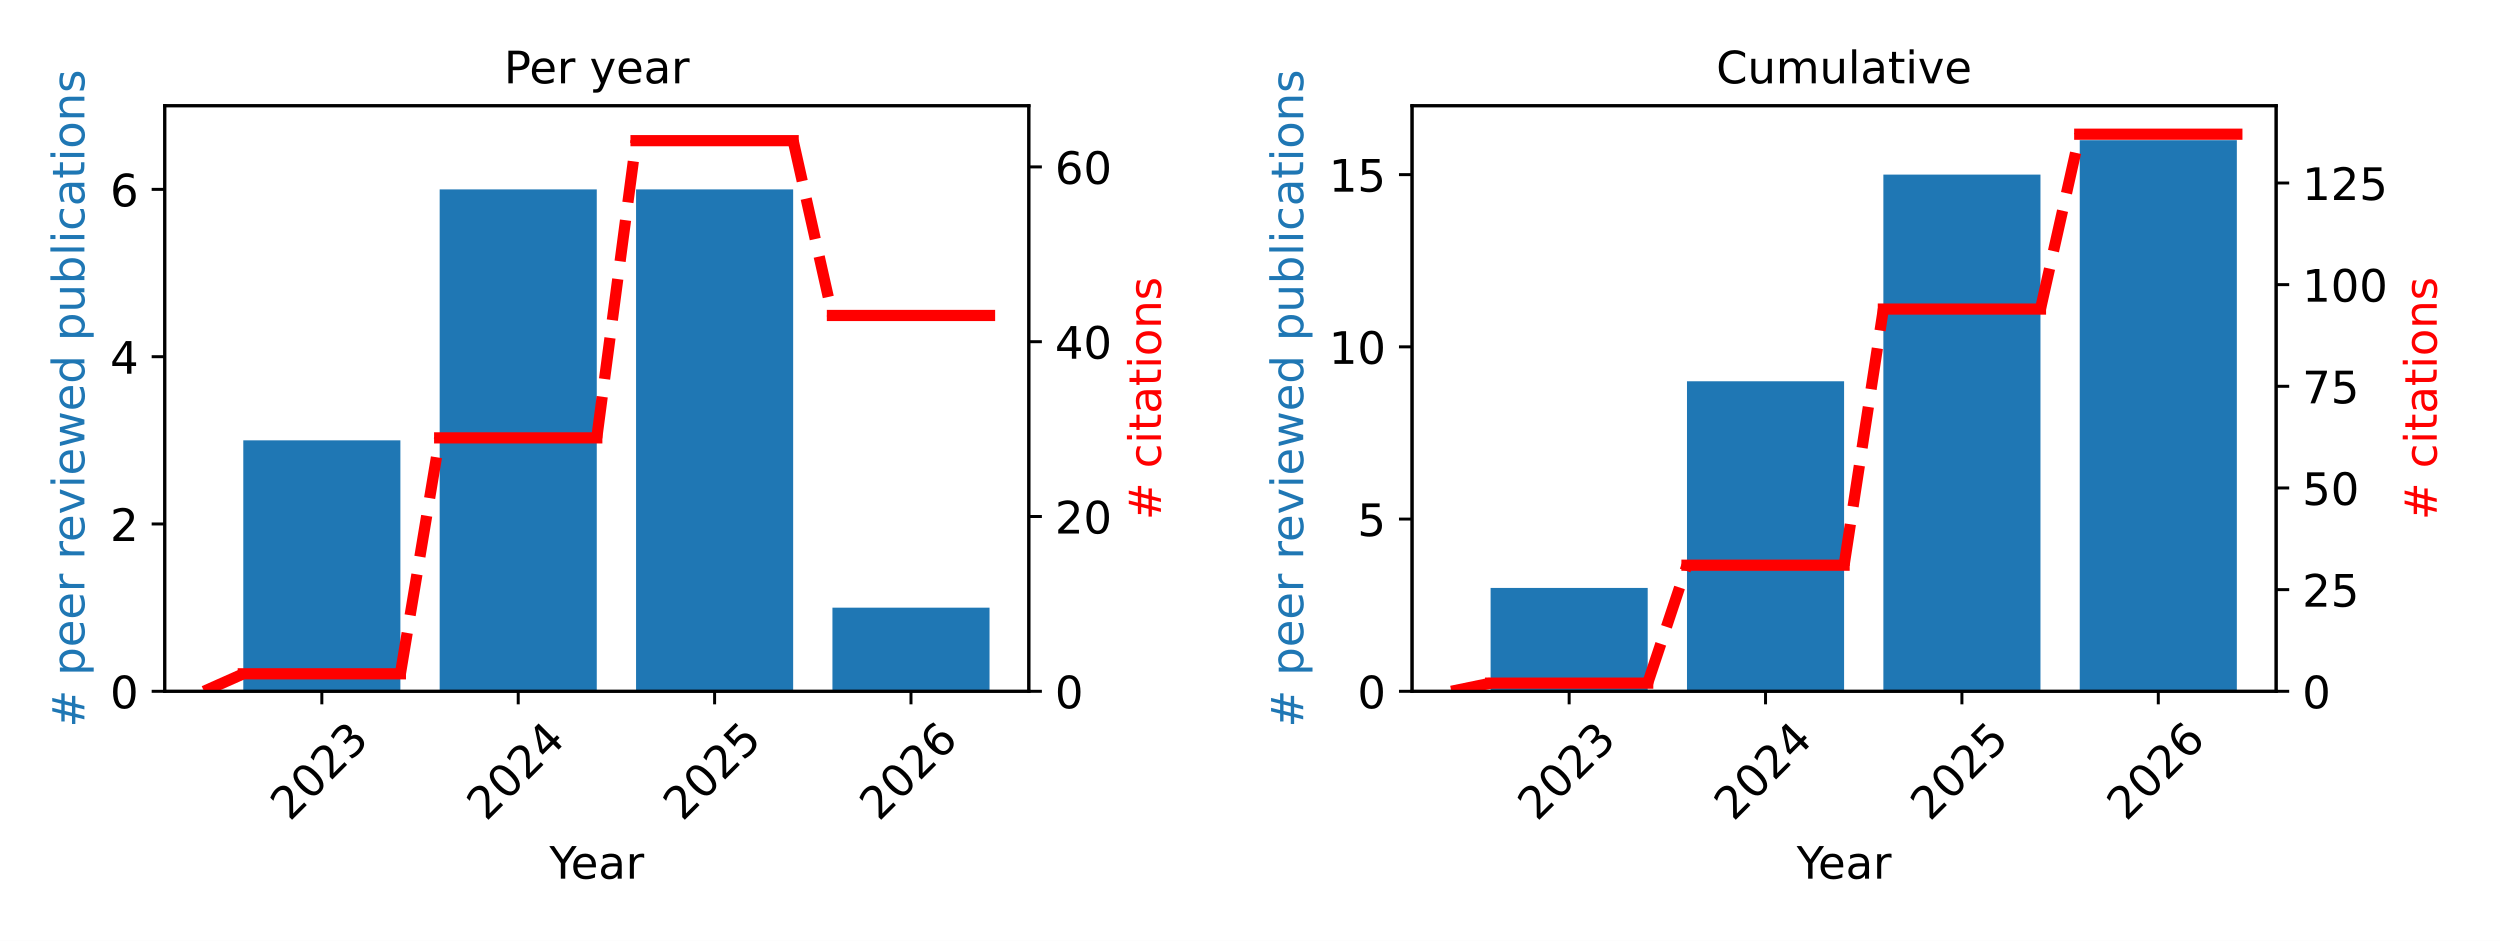
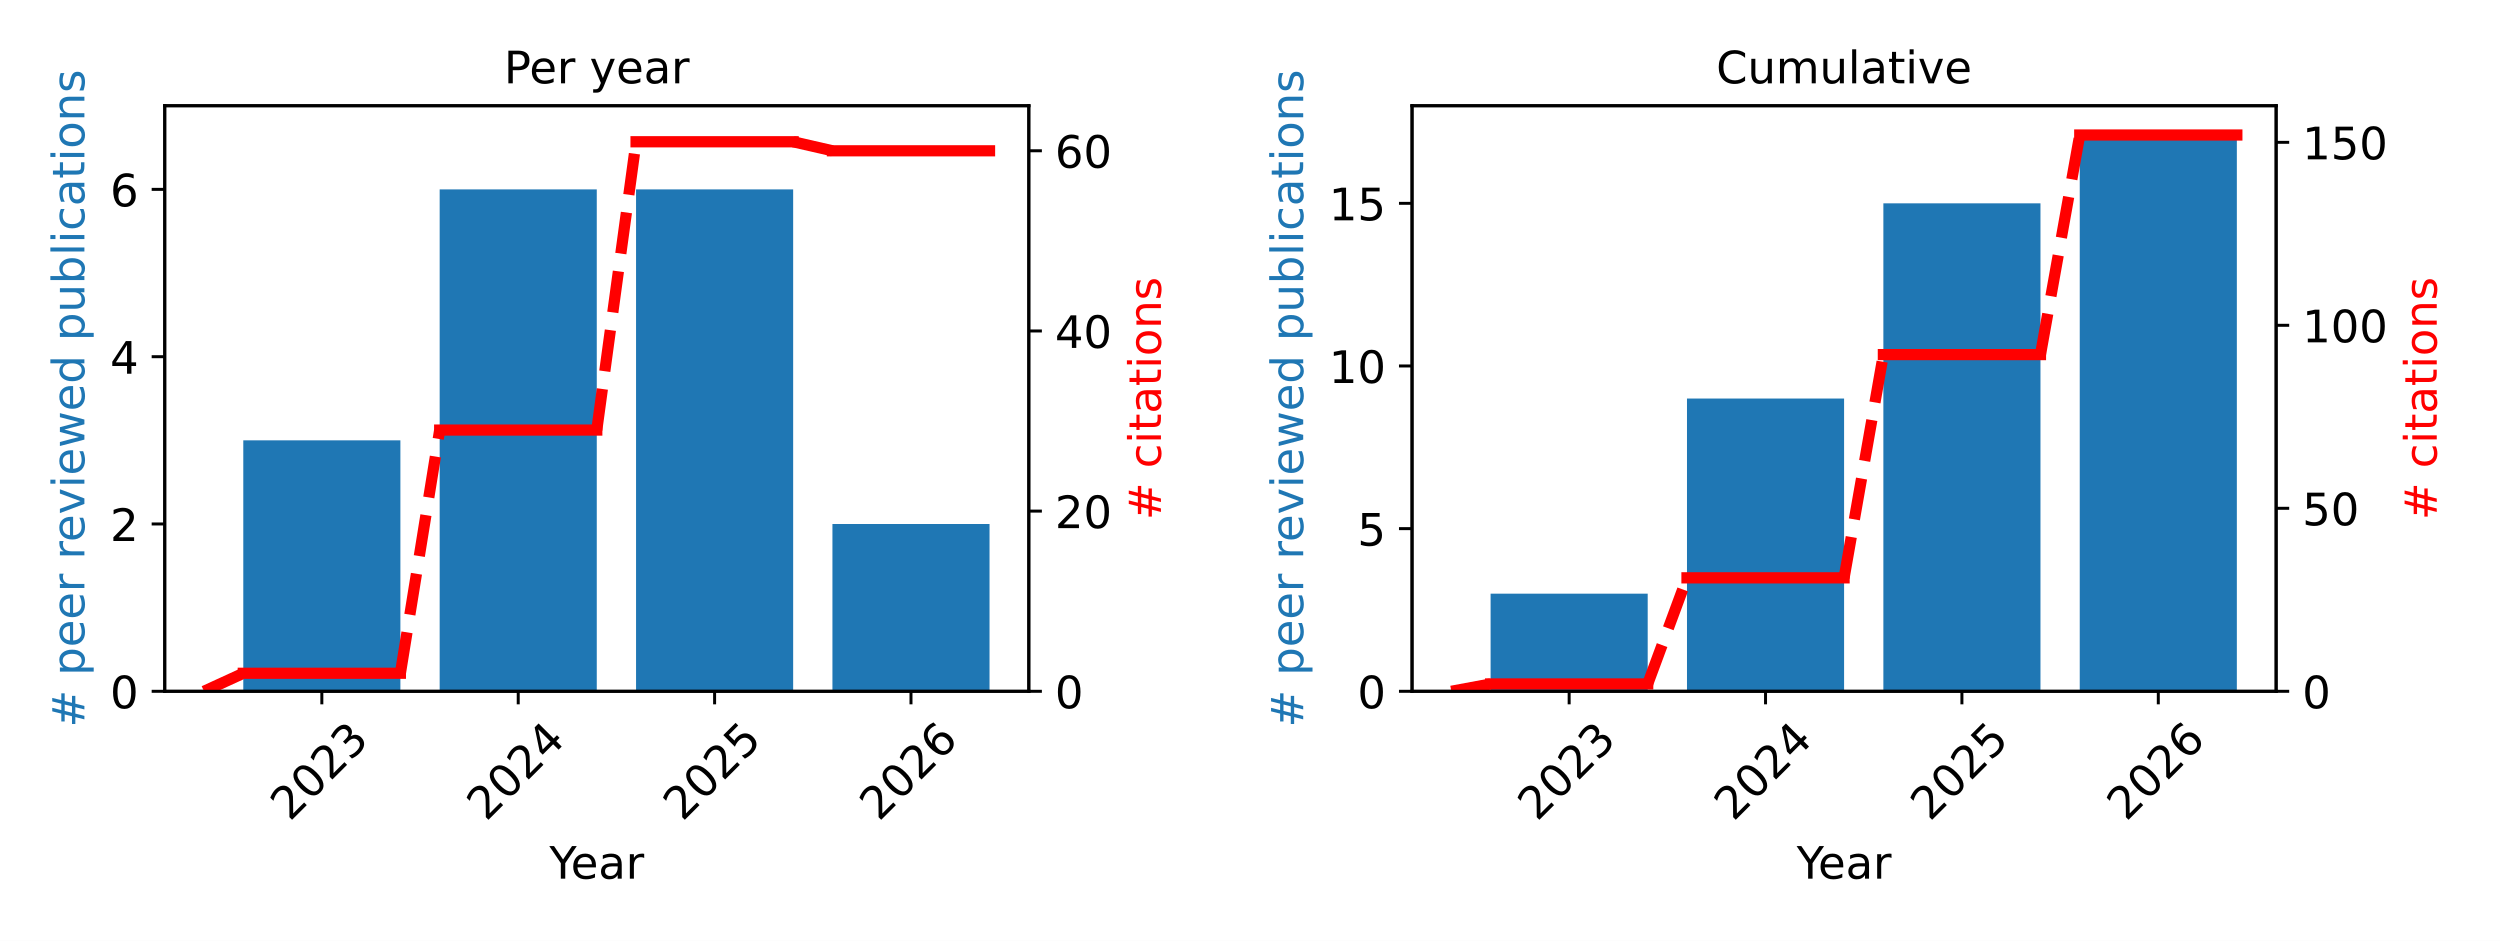
<svg xmlns="http://www.w3.org/2000/svg" xmlns:xlink="http://www.w3.org/1999/xlink" width="669.6pt" height="252pt" viewBox="0 0 669.6 252" version="1.1">
  <defs>
    <style type="text/css">*{stroke-linejoin: round; stroke-linecap: butt}</style>
  </defs>
  <g id="figure_1">
    <g id="patch_1">
      <path d="M 0 252 L 669.6 252 L 669.6 0 L 0 0 z " style="fill: #ffffff" />
    </g>
    <g id="axes_1">
      <g id="patch_2">
        <path d="M 44.123 185.154 L 275.557 185.154 L 275.557 28.32 L 44.123 28.32 z " style="fill: #ffffff" />
      </g>
      <g id="patch_3">
-         <path d="M 65.162 185.154 L 107.241 185.154 L 107.241 117.939 L 65.162 117.939 z " clip-path="url(#pf97544511c)" style="fill: #1f77b4" />
+         <path d="M 65.162 185.154 L 107.241 185.154 L 107.241 117.939 L 65.162 117.939 z " clip-path="url(#pe9c14b14d7)" style="fill: #1f77b4" />
      </g>
      <g id="patch_4">
-         <path d="M 117.761 185.154 L 159.84 185.154 L 159.84 50.725 L 117.761 50.725 z " clip-path="url(#pf97544511c)" style="fill: #1f77b4" />
+         <path d="M 117.761 185.154 L 159.84 185.154 L 159.84 50.725 L 117.761 50.725 z " clip-path="url(#pe9c14b14d7)" style="fill: #1f77b4" />
      </g>
      <g id="patch_5">
-         <path d="M 170.36 185.154 L 212.439 185.154 L 212.439 50.725 L 170.36 50.725 z " clip-path="url(#pf97544511c)" style="fill: #1f77b4" />
+         <path d="M 170.36 185.154 L 212.439 185.154 L 212.439 50.725 L 170.36 50.725 z " clip-path="url(#pe9c14b14d7)" style="fill: #1f77b4" />
      </g>
      <g id="patch_6">
-         <path d="M 222.958 185.154 L 265.037 185.154 L 265.037 162.749 L 222.958 162.749 z " clip-path="url(#pf97544511c)" style="fill: #1f77b4" />
+         <path d="M 222.958 185.154 L 265.037 185.154 L 265.037 140.344 L 222.958 140.344 z " clip-path="url(#pe9c14b14d7)" style="fill: #1f77b4" />
      </g>
      <g id="matplotlib.axis_1">
        <g id="xtick_1">
          <g id="line2d_1">
            <defs>
-               <path id="mdc83f19330" d="M 0 0 L 0 3.5 " style="stroke: #000000; stroke-width: 0.8" />
+               <path id="m35e06b5815" d="M 0 0 L 0 3.5 " style="stroke: #000000; stroke-width: 0.8" />
            </defs>
            <g>
-               <use xlink:href="#mdc83f19330" x="86.202" y="185.154" style="stroke: #000000; stroke-width: 0.8" />
+               <use xlink:href="#m35e06b5815" x="86.202" y="185.154" style="stroke: #000000; stroke-width: 0.8" />
            </g>
          </g>
          <g id="text_1">
            <g transform="translate(77.60845 220.1954) rotate(-45) scale(0.12 -0.12)">
              <defs>
                <path id="DejaVuSans-15" d="M 1228 531 L 3431 531 L 3431 0 L 469 0 L 469 531 Q 828 903 1448 1529 Q 2069 2156 2228 2338 Q 2531 2678 2651 2914 Q 2772 3150 2772 3378 Q 2772 3750 2511 3984 Q 2250 4219 1831 4219 Q 1534 4219 1204 4116 Q 875 4013 500 3803 L 500 4441 Q 881 4594 1212 4672 Q 1544 4750 1819 4750 Q 2544 4750 2975 4387 Q 3406 4025 3406 3419 Q 3406 3131 3298 2873 Q 3191 2616 2906 2266 Q 2828 2175 2409 1742 Q 1991 1309 1228 531 z " transform="scale(0.015625)" />
                <path id="DejaVuSans-13" d="M 2034 4250 Q 1547 4250 1301 3770 Q 1056 3291 1056 2328 Q 1056 1369 1301 889 Q 1547 409 2034 409 Q 2525 409 2770 889 Q 3016 1369 3016 2328 Q 3016 3291 2770 3770 Q 2525 4250 2034 4250 z M 2034 4750 Q 2819 4750 3233 4129 Q 3647 3509 3647 2328 Q 3647 1150 3233 529 Q 2819 -91 2034 -91 Q 1250 -91 836 529 Q 422 1150 422 2328 Q 422 3509 836 4129 Q 1250 4750 2034 4750 z " transform="scale(0.015625)" />
                <path id="DejaVuSans-16" d="M 2597 2516 Q 3050 2419 3304 2112 Q 3559 1806 3559 1356 Q 3559 666 3084 287 Q 2609 -91 1734 -91 Q 1441 -91 1130 -33 Q 819 25 488 141 L 488 750 Q 750 597 1062 519 Q 1375 441 1716 441 Q 2309 441 2620 675 Q 2931 909 2931 1356 Q 2931 1769 2642 2001 Q 2353 2234 1838 2234 L 1294 2234 L 1294 2753 L 1863 2753 Q 2328 2753 2575 2939 Q 2822 3125 2822 3475 Q 2822 3834 2567 4026 Q 2313 4219 1838 4219 Q 1578 4219 1281 4162 Q 984 4106 628 3988 L 628 4550 Q 988 4650 1302 4700 Q 1616 4750 1894 4750 Q 2613 4750 3031 4423 Q 3450 4097 3450 3541 Q 3450 3153 3228 2886 Q 3006 2619 2597 2516 z " transform="scale(0.015625)" />
              </defs>
              <use xlink:href="#DejaVuSans-15" />
              <use xlink:href="#DejaVuSans-13" transform="translate(63.625 0)" />
              <use xlink:href="#DejaVuSans-15" transform="translate(127.25 0)" />
              <use xlink:href="#DejaVuSans-16" transform="translate(190.875 0)" />
            </g>
          </g>
        </g>
        <g id="xtick_2">
          <g id="line2d_2">
            <g>
-               <use xlink:href="#mdc83f19330" x="138.801" y="185.154" style="stroke: #000000; stroke-width: 0.8" />
+               <use xlink:href="#m35e06b5815" x="138.801" y="185.154" style="stroke: #000000; stroke-width: 0.8" />
            </g>
          </g>
          <g id="text_2">
            <g transform="translate(130.2072 220.1954) rotate(-45) scale(0.12 -0.12)">
              <defs>
                <path id="DejaVuSans-17" d="M 2419 4116 L 825 1625 L 2419 1625 L 2419 4116 z M 2253 4666 L 3047 4666 L 3047 1625 L 3713 1625 L 3713 1100 L 3047 1100 L 3047 0 L 2419 0 L 2419 1100 L 313 1100 L 313 1709 L 2253 4666 z " transform="scale(0.015625)" />
              </defs>
              <use xlink:href="#DejaVuSans-15" />
              <use xlink:href="#DejaVuSans-13" transform="translate(63.625 0)" />
              <use xlink:href="#DejaVuSans-15" transform="translate(127.25 0)" />
              <use xlink:href="#DejaVuSans-17" transform="translate(190.875 0)" />
            </g>
          </g>
        </g>
        <g id="xtick_3">
          <g id="line2d_3">
            <g>
-               <use xlink:href="#mdc83f19330" x="191.399" y="185.154" style="stroke: #000000; stroke-width: 0.8" />
+               <use xlink:href="#m35e06b5815" x="191.399" y="185.154" style="stroke: #000000; stroke-width: 0.8" />
            </g>
          </g>
          <g id="text_3">
            <g transform="translate(182.8059 220.1954) rotate(-45) scale(0.12 -0.12)">
              <defs>
                <path id="DejaVuSans-18" d="M 691 4666 L 3169 4666 L 3169 4134 L 1269 4134 L 1269 2991 Q 1406 3038 1543 3061 Q 1681 3084 1819 3084 Q 2600 3084 3056 2656 Q 3513 2228 3513 1497 Q 3513 744 3044 326 Q 2575 -91 1722 -91 Q 1428 -91 1123 -41 Q 819 9 494 109 L 494 744 Q 775 591 1075 516 Q 1375 441 1709 441 Q 2250 441 2565 725 Q 2881 1009 2881 1497 Q 2881 1984 2565 2268 Q 2250 2553 1709 2553 Q 1456 2553 1204 2497 Q 953 2441 691 2322 L 691 4666 z " transform="scale(0.015625)" />
              </defs>
              <use xlink:href="#DejaVuSans-15" />
              <use xlink:href="#DejaVuSans-13" transform="translate(63.625 0)" />
              <use xlink:href="#DejaVuSans-15" transform="translate(127.25 0)" />
              <use xlink:href="#DejaVuSans-18" transform="translate(190.875 0)" />
            </g>
          </g>
        </g>
        <g id="xtick_4">
          <g id="line2d_4">
            <g>
-               <use xlink:href="#mdc83f19330" x="243.998" y="185.154" style="stroke: #000000; stroke-width: 0.8" />
+               <use xlink:href="#m35e06b5815" x="243.998" y="185.154" style="stroke: #000000; stroke-width: 0.8" />
            </g>
          </g>
          <g id="text_4">
            <g transform="translate(235.4046 220.1954) rotate(-45) scale(0.12 -0.12)">
              <defs>
                <path id="DejaVuSans-19" d="M 2113 2584 Q 1688 2584 1439 2293 Q 1191 2003 1191 1497 Q 1191 994 1439 701 Q 1688 409 2113 409 Q 2538 409 2786 701 Q 3034 994 3034 1497 Q 3034 2003 2786 2293 Q 2538 2584 2113 2584 z M 3366 4563 L 3366 3988 Q 3128 4100 2886 4159 Q 2644 4219 2406 4219 Q 1781 4219 1451 3797 Q 1122 3375 1075 2522 Q 1259 2794 1537 2939 Q 1816 3084 2150 3084 Q 2853 3084 3261 2657 Q 3669 2231 3669 1497 Q 3669 778 3244 343 Q 2819 -91 2113 -91 Q 1303 -91 875 529 Q 447 1150 447 2328 Q 447 3434 972 4092 Q 1497 4750 2381 4750 Q 2619 4750 2861 4703 Q 3103 4656 3366 4563 z " transform="scale(0.015625)" />
              </defs>
              <use xlink:href="#DejaVuSans-15" />
              <use xlink:href="#DejaVuSans-13" transform="translate(63.625 0)" />
              <use xlink:href="#DejaVuSans-15" transform="translate(127.25 0)" />
              <use xlink:href="#DejaVuSans-19" transform="translate(190.875 0)" />
            </g>
          </g>
        </g>
        <g id="text_5">
          <g transform="translate(147.1369 235.3511) scale(0.12 -0.12)">
            <defs>
              <path id="DejaVuSans-3c" d="M -13 4666 L 666 4666 L 1959 2747 L 3244 4666 L 3922 4666 L 2272 2222 L 2272 0 L 1638 0 L 1638 2222 L -13 4666 z " transform="scale(0.015625)" />
              <path id="DejaVuSans-48" d="M 3597 1894 L 3597 1613 L 953 1613 Q 991 1019 1311 708 Q 1631 397 2203 397 Q 2534 397 2845 478 Q 3156 559 3463 722 L 3463 178 Q 3153 47 2828 -22 Q 2503 -91 2169 -91 Q 1331 -91 842 396 Q 353 884 353 1716 Q 353 2575 817 3079 Q 1281 3584 2069 3584 Q 2775 3584 3186 3129 Q 3597 2675 3597 1894 z M 3022 2063 Q 3016 2534 2758 2815 Q 2500 3097 2075 3097 Q 1594 3097 1305 2825 Q 1016 2553 972 2059 L 3022 2063 z " transform="scale(0.015625)" />
              <path id="DejaVuSans-44" d="M 2194 1759 Q 1497 1759 1228 1600 Q 959 1441 959 1056 Q 959 750 1161 570 Q 1363 391 1709 391 Q 2188 391 2477 730 Q 2766 1069 2766 1631 L 2766 1759 L 2194 1759 z M 3341 1997 L 3341 0 L 2766 0 L 2766 531 Q 2569 213 2275 61 Q 1981 -91 1556 -91 Q 1019 -91 701 211 Q 384 513 384 1019 Q 384 1609 779 1909 Q 1175 2209 1959 2209 L 2766 2209 L 2766 2266 Q 2766 2663 2505 2880 Q 2244 3097 1772 3097 Q 1472 3097 1187 3025 Q 903 2953 641 2809 L 641 3341 Q 956 3463 1253 3523 Q 1550 3584 1831 3584 Q 2591 3584 2966 3190 Q 3341 2797 3341 1997 z " transform="scale(0.015625)" />
              <path id="DejaVuSans-55" d="M 2631 2963 Q 2534 3019 2420 3045 Q 2306 3072 2169 3072 Q 1681 3072 1420 2755 Q 1159 2438 1159 1844 L 1159 0 L 581 0 L 581 3500 L 1159 3500 L 1159 2956 Q 1341 3275 1631 3429 Q 1922 3584 2338 3584 Q 2397 3584 2469 3576 Q 2541 3569 2628 3553 L 2631 2963 z " transform="scale(0.015625)" />
            </defs>
            <use xlink:href="#DejaVuSans-3c" />
            <use xlink:href="#DejaVuSans-48" transform="translate(47.79688 0)" />
            <use xlink:href="#DejaVuSans-44" transform="translate(109.3281 0)" />
            <use xlink:href="#DejaVuSans-55" transform="translate(170.6094 0)" />
          </g>
        </g>
      </g>
      <g id="matplotlib.axis_2">
        <g id="ytick_1">
          <g id="line2d_5">
            <defs>
-               <path id="mf72366f312" d="M 0 0 L -3.5 0 " style="stroke: #000000; stroke-width: 0.8" />
+               <path id="md803f96758" d="M 0 0 L -3.5 0 " style="stroke: #000000; stroke-width: 0.8" />
            </defs>
            <g>
-               <use xlink:href="#mf72366f312" x="44.123" y="185.154" style="stroke: #000000; stroke-width: 0.8" />
+               <use xlink:href="#md803f96758" x="44.123" y="185.154" style="stroke: #000000; stroke-width: 0.8" />
            </g>
          </g>
          <g id="text_6">
            <g transform="translate(29.48781 189.7122) scale(0.12 -0.12)">
              <use xlink:href="#DejaVuSans-13" />
            </g>
          </g>
        </g>
        <g id="ytick_2">
          <g id="line2d_6">
            <g>
-               <use xlink:href="#mf72366f312" x="44.123" y="140.344" style="stroke: #000000; stroke-width: 0.8" />
+               <use xlink:href="#md803f96758" x="44.123" y="140.344" style="stroke: #000000; stroke-width: 0.8" />
            </g>
          </g>
          <g id="text_7">
            <g transform="translate(29.48781 144.9026) scale(0.12 -0.12)">
              <use xlink:href="#DejaVuSans-15" />
            </g>
          </g>
        </g>
        <g id="ytick_3">
          <g id="line2d_7">
            <g>
-               <use xlink:href="#mf72366f312" x="44.123" y="95.534" style="stroke: #000000; stroke-width: 0.8" />
+               <use xlink:href="#md803f96758" x="44.123" y="95.534" style="stroke: #000000; stroke-width: 0.8" />
            </g>
          </g>
          <g id="text_8">
            <g transform="translate(29.48781 100.093) scale(0.12 -0.12)">
              <use xlink:href="#DejaVuSans-17" />
            </g>
          </g>
        </g>
        <g id="ytick_4">
          <g id="line2d_8">
            <g>
-               <use xlink:href="#mf72366f312" x="44.123" y="50.725" style="stroke: #000000; stroke-width: 0.8" />
+               <use xlink:href="#md803f96758" x="44.123" y="50.725" style="stroke: #000000; stroke-width: 0.8" />
            </g>
          </g>
          <g id="text_9">
            <g transform="translate(29.48781 55.28339) scale(0.12 -0.12)">
              <use xlink:href="#DejaVuSans-19" />
            </g>
          </g>
        </g>
        <g id="text_10">
          <g style="fill: #1f77b4" transform="translate(22.605 194.8374) rotate(-90) scale(0.12 -0.12)">
            <defs>
              <path id="DejaVuSans-6" d="M 3272 2816 L 2363 2816 L 2100 1772 L 3016 1772 L 3272 2816 z M 2803 4594 L 2478 3297 L 3391 3297 L 3719 4594 L 4219 4594 L 3897 3297 L 4872 3297 L 4872 2816 L 3775 2816 L 3519 1772 L 4513 1772 L 4513 1294 L 3397 1294 L 3072 0 L 2572 0 L 2894 1294 L 1978 1294 L 1656 0 L 1153 0 L 1478 1294 L 494 1294 L 494 1772 L 1594 1772 L 1856 2816 L 850 2816 L 850 3297 L 1978 3297 L 2297 4594 L 2803 4594 z " transform="scale(0.015625)" />
              <path id="DejaVuSans-3" transform="scale(0.015625)" />
              <path id="DejaVuSans-53" d="M 1159 525 L 1159 -1331 L 581 -1331 L 581 3500 L 1159 3500 L 1159 2969 Q 1341 3281 1617 3432 Q 1894 3584 2278 3584 Q 2916 3584 3314 3078 Q 3713 2572 3713 1747 Q 3713 922 3314 415 Q 2916 -91 2278 -91 Q 1894 -91 1617 61 Q 1341 213 1159 525 z M 3116 1747 Q 3116 2381 2855 2742 Q 2594 3103 2138 3103 Q 1681 3103 1420 2742 Q 1159 2381 1159 1747 Q 1159 1113 1420 752 Q 1681 391 2138 391 Q 2594 391 2855 752 Q 3116 1113 3116 1747 z " transform="scale(0.015625)" />
              <path id="DejaVuSans-59" d="M 191 3500 L 800 3500 L 1894 563 L 2988 3500 L 3597 3500 L 2284 0 L 1503 0 L 191 3500 z " transform="scale(0.015625)" />
              <path id="DejaVuSans-4c" d="M 603 3500 L 1178 3500 L 1178 0 L 603 0 L 603 3500 z M 603 4863 L 1178 4863 L 1178 4134 L 603 4134 L 603 4863 z " transform="scale(0.015625)" />
              <path id="DejaVuSans-5a" d="M 269 3500 L 844 3500 L 1563 769 L 2278 3500 L 2956 3500 L 3675 769 L 4391 3500 L 4966 3500 L 4050 0 L 3372 0 L 2619 2869 L 1863 0 L 1184 0 L 269 3500 z " transform="scale(0.015625)" />
              <path id="DejaVuSans-47" d="M 2906 2969 L 2906 4863 L 3481 4863 L 3481 0 L 2906 0 L 2906 525 Q 2725 213 2448 61 Q 2172 -91 1784 -91 Q 1150 -91 751 415 Q 353 922 353 1747 Q 353 2572 751 3078 Q 1150 3584 1784 3584 Q 2172 3584 2448 3432 Q 2725 3281 2906 2969 z M 947 1747 Q 947 1113 1208 752 Q 1469 391 1925 391 Q 2381 391 2643 752 Q 2906 1113 2906 1747 Q 2906 2381 2643 2742 Q 2381 3103 1925 3103 Q 1469 3103 1208 2742 Q 947 2381 947 1747 z " transform="scale(0.015625)" />
              <path id="DejaVuSans-58" d="M 544 1381 L 544 3500 L 1119 3500 L 1119 1403 Q 1119 906 1312 657 Q 1506 409 1894 409 Q 2359 409 2629 706 Q 2900 1003 2900 1516 L 2900 3500 L 3475 3500 L 3475 0 L 2900 0 L 2900 538 Q 2691 219 2414 64 Q 2138 -91 1772 -91 Q 1169 -91 856 284 Q 544 659 544 1381 z M 1991 3584 L 1991 3584 z " transform="scale(0.015625)" />
              <path id="DejaVuSans-45" d="M 3116 1747 Q 3116 2381 2855 2742 Q 2594 3103 2138 3103 Q 1681 3103 1420 2742 Q 1159 2381 1159 1747 Q 1159 1113 1420 752 Q 1681 391 2138 391 Q 2594 391 2855 752 Q 3116 1113 3116 1747 z M 1159 2969 Q 1341 3281 1617 3432 Q 1894 3584 2278 3584 Q 2916 3584 3314 3078 Q 3713 2572 3713 1747 Q 3713 922 3314 415 Q 2916 -91 2278 -91 Q 1894 -91 1617 61 Q 1341 213 1159 525 L 1159 0 L 581 0 L 581 4863 L 1159 4863 L 1159 2969 z " transform="scale(0.015625)" />
              <path id="DejaVuSans-4f" d="M 603 4863 L 1178 4863 L 1178 0 L 603 0 L 603 4863 z " transform="scale(0.015625)" />
              <path id="DejaVuSans-46" d="M 3122 3366 L 3122 2828 Q 2878 2963 2633 3030 Q 2388 3097 2138 3097 Q 1578 3097 1268 2742 Q 959 2388 959 1747 Q 959 1106 1268 751 Q 1578 397 2138 397 Q 2388 397 2633 464 Q 2878 531 3122 666 L 3122 134 Q 2881 22 2623 -34 Q 2366 -91 2075 -91 Q 1284 -91 818 406 Q 353 903 353 1747 Q 353 2603 823 3093 Q 1294 3584 2113 3584 Q 2378 3584 2631 3529 Q 2884 3475 3122 3366 z " transform="scale(0.015625)" />
              <path id="DejaVuSans-57" d="M 1172 4494 L 1172 3500 L 2356 3500 L 2356 3053 L 1172 3053 L 1172 1153 Q 1172 725 1289 603 Q 1406 481 1766 481 L 2356 481 L 2356 0 L 1766 0 Q 1100 0 847 248 Q 594 497 594 1153 L 594 3053 L 172 3053 L 172 3500 L 594 3500 L 594 4494 L 1172 4494 z " transform="scale(0.015625)" />
              <path id="DejaVuSans-52" d="M 1959 3097 Q 1497 3097 1228 2736 Q 959 2375 959 1747 Q 959 1119 1226 758 Q 1494 397 1959 397 Q 2419 397 2687 759 Q 2956 1122 2956 1747 Q 2956 2369 2687 2733 Q 2419 3097 1959 3097 z M 1959 3584 Q 2709 3584 3137 3096 Q 3566 2609 3566 1747 Q 3566 888 3137 398 Q 2709 -91 1959 -91 Q 1206 -91 779 398 Q 353 888 353 1747 Q 353 2609 779 3096 Q 1206 3584 1959 3584 z " transform="scale(0.015625)" />
              <path id="DejaVuSans-51" d="M 3513 2113 L 3513 0 L 2938 0 L 2938 2094 Q 2938 2591 2744 2837 Q 2550 3084 2163 3084 Q 1697 3084 1428 2787 Q 1159 2491 1159 1978 L 1159 0 L 581 0 L 581 3500 L 1159 3500 L 1159 2956 Q 1366 3272 1645 3428 Q 1925 3584 2291 3584 Q 2894 3584 3203 3211 Q 3513 2838 3513 2113 z " transform="scale(0.015625)" />
              <path id="DejaVuSans-56" d="M 2834 3397 L 2834 2853 Q 2591 2978 2328 3040 Q 2066 3103 1784 3103 Q 1356 3103 1142 2972 Q 928 2841 928 2578 Q 928 2378 1081 2264 Q 1234 2150 1697 2047 L 1894 2003 Q 2506 1872 2764 1633 Q 3022 1394 3022 966 Q 3022 478 2636 193 Q 2250 -91 1575 -91 Q 1294 -91 989 -36 Q 684 19 347 128 L 347 722 Q 666 556 975 473 Q 1284 391 1588 391 Q 1994 391 2212 530 Q 2431 669 2431 922 Q 2431 1156 2273 1281 Q 2116 1406 1581 1522 L 1381 1569 Q 847 1681 609 1914 Q 372 2147 372 2553 Q 372 3047 722 3315 Q 1072 3584 1716 3584 Q 2034 3584 2315 3537 Q 2597 3491 2834 3397 z " transform="scale(0.015625)" />
            </defs>
            <use xlink:href="#DejaVuSans-6" />
            <use xlink:href="#DejaVuSans-3" transform="translate(83.79688 0)" />
            <use xlink:href="#DejaVuSans-53" transform="translate(115.5781 0)" />
            <use xlink:href="#DejaVuSans-48" transform="translate(179.0625 0)" />
            <use xlink:href="#DejaVuSans-48" transform="translate(240.5938 0)" />
            <use xlink:href="#DejaVuSans-55" transform="translate(302.125 0)" />
            <use xlink:href="#DejaVuSans-3" transform="translate(343.2344 0)" />
            <use xlink:href="#DejaVuSans-55" transform="translate(375.0156 0)" />
            <use xlink:href="#DejaVuSans-48" transform="translate(413.9219 0)" />
            <use xlink:href="#DejaVuSans-59" transform="translate(475.4531 0)" />
            <use xlink:href="#DejaVuSans-4c" transform="translate(534.6406 0)" />
            <use xlink:href="#DejaVuSans-48" transform="translate(562.4219 0)" />
            <use xlink:href="#DejaVuSans-5a" transform="translate(623.9531 0)" />
            <use xlink:href="#DejaVuSans-48" transform="translate(705.7344 0)" />
            <use xlink:href="#DejaVuSans-47" transform="translate(767.2656 0)" />
            <use xlink:href="#DejaVuSans-3" transform="translate(830.75 0)" />
            <use xlink:href="#DejaVuSans-53" transform="translate(862.5312 0)" />
            <use xlink:href="#DejaVuSans-58" transform="translate(926.0156 0)" />
            <use xlink:href="#DejaVuSans-45" transform="translate(989.3906 0)" />
            <use xlink:href="#DejaVuSans-4f" transform="translate(1052.875 0)" />
            <use xlink:href="#DejaVuSans-4c" transform="translate(1080.656 0)" />
            <use xlink:href="#DejaVuSans-46" transform="translate(1108.438 0)" />
            <use xlink:href="#DejaVuSans-44" transform="translate(1163.422 0)" />
            <use xlink:href="#DejaVuSans-57" transform="translate(1224.703 0)" />
            <use xlink:href="#DejaVuSans-4c" transform="translate(1263.906 0)" />
            <use xlink:href="#DejaVuSans-52" transform="translate(1291.688 0)" />
            <use xlink:href="#DejaVuSans-51" transform="translate(1352.875 0)" />
            <use xlink:href="#DejaVuSans-56" transform="translate(1416.25 0)" />
          </g>
        </g>
      </g>
      <g id="patch_7">
        <path d="M 44.123 185.154 L 44.123 28.32 " style="fill: none; stroke: #000000; stroke-width: 0.8; stroke-linejoin: miter; stroke-linecap: square" />
      </g>
      <g id="patch_8">
        <path d="M 275.557 185.154 L 275.557 28.32 " style="fill: none; stroke: #000000; stroke-width: 0.8; stroke-linejoin: miter; stroke-linecap: square" />
      </g>
      <g id="patch_9">
        <path d="M 44.123 185.154 L 275.557 185.154 " style="fill: none; stroke: #000000; stroke-width: 0.8; stroke-linejoin: miter; stroke-linecap: square" />
      </g>
      <g id="patch_10">
        <path d="M 44.123 28.32 L 275.557 28.32 " style="fill: none; stroke: #000000; stroke-width: 0.8; stroke-linejoin: miter; stroke-linecap: square" />
      </g>
      <g id="text_11">
        <g transform="translate(134.9841 22.32) scale(0.12 -0.12)">
          <defs>
            <path id="DejaVuSans-33" d="M 1259 4147 L 1259 2394 L 2053 2394 Q 2494 2394 2734 2622 Q 2975 2850 2975 3272 Q 2975 3691 2734 3919 Q 2494 4147 2053 4147 L 1259 4147 z M 628 4666 L 2053 4666 Q 2838 4666 3239 4311 Q 3641 3956 3641 3272 Q 3641 2581 3239 2228 Q 2838 1875 2053 1875 L 1259 1875 L 1259 0 L 628 0 L 628 4666 z " transform="scale(0.015625)" />
            <path id="DejaVuSans-5c" d="M 2059 -325 Q 1816 -950 1584 -1140 Q 1353 -1331 966 -1331 L 506 -1331 L 506 -850 L 844 -850 Q 1081 -850 1212 -737 Q 1344 -625 1503 -206 L 1606 56 L 191 3500 L 800 3500 L 1894 763 L 2988 3500 L 3597 3500 L 2059 -325 z " transform="scale(0.015625)" />
          </defs>
          <use xlink:href="#DejaVuSans-33" />
          <use xlink:href="#DejaVuSans-48" transform="translate(56.73438 0)" />
          <use xlink:href="#DejaVuSans-55" transform="translate(118.2656 0)" />
          <use xlink:href="#DejaVuSans-3" transform="translate(159.375 0)" />
          <use xlink:href="#DejaVuSans-5c" transform="translate(191.1562 0)" />
          <use xlink:href="#DejaVuSans-48" transform="translate(250.3438 0)" />
          <use xlink:href="#DejaVuSans-44" transform="translate(311.875 0)" />
          <use xlink:href="#DejaVuSans-55" transform="translate(373.1562 0)" />
        </g>
      </g>
    </g>
    <g id="axes_2">
      <g id="patch_11">
        <path d="M 378.203 185.154 L 609.637 185.154 L 609.637 28.32 L 378.203 28.32 z " style="fill: #ffffff" />
      </g>
      <g id="patch_12">
-         <path d="M 399.242 185.154 L 441.321 185.154 L 441.321 157.477 L 399.242 157.477 z " clip-path="url(#p1f15576389)" style="fill: #1f77b4" />
+         <path d="M 399.242 185.154 L 441.321 185.154 L 441.321 159.015 L 399.242 159.015 z " clip-path="url(#pba39e4ca78)" style="fill: #1f77b4" />
      </g>
      <g id="patch_13">
-         <path d="M 451.841 185.154 L 493.92 185.154 L 493.92 102.124 L 451.841 102.124 z " clip-path="url(#p1f15576389)" style="fill: #1f77b4" />
+         <path d="M 451.841 185.154 L 493.92 185.154 L 493.92 106.737 L 451.841 106.737 z " clip-path="url(#pba39e4ca78)" style="fill: #1f77b4" />
      </g>
      <g id="patch_14">
-         <path d="M 504.44 185.154 L 546.519 185.154 L 546.519 46.771 L 504.44 46.771 z " clip-path="url(#p1f15576389)" style="fill: #1f77b4" />
+         <path d="M 504.44 185.154 L 546.519 185.154 L 546.519 54.459 L 504.44 54.459 z " clip-path="url(#pba39e4ca78)" style="fill: #1f77b4" />
      </g>
      <g id="patch_15">
-         <path d="M 557.038 185.154 L 599.117 185.154 L 599.117 37.546 L 557.038 37.546 z " clip-path="url(#p1f15576389)" style="fill: #1f77b4" />
+         <path d="M 557.038 185.154 L 599.117 185.154 L 599.117 37.033 L 557.038 37.033 z " clip-path="url(#pba39e4ca78)" style="fill: #1f77b4" />
      </g>
      <g id="matplotlib.axis_3">
        <g id="xtick_5">
          <g id="line2d_9">
            <g>
-               <use xlink:href="#mdc83f19330" x="420.282" y="185.154" style="stroke: #000000; stroke-width: 0.8" />
+               <use xlink:href="#m35e06b5815" x="420.282" y="185.154" style="stroke: #000000; stroke-width: 0.8" />
            </g>
          </g>
          <g id="text_12">
            <g transform="translate(411.6885 220.1954) rotate(-45) scale(0.12 -0.12)">
              <use xlink:href="#DejaVuSans-15" />
              <use xlink:href="#DejaVuSans-13" transform="translate(63.625 0)" />
              <use xlink:href="#DejaVuSans-15" transform="translate(127.25 0)" />
              <use xlink:href="#DejaVuSans-16" transform="translate(190.875 0)" />
            </g>
          </g>
        </g>
        <g id="xtick_6">
          <g id="line2d_10">
            <g>
-               <use xlink:href="#mdc83f19330" x="472.881" y="185.154" style="stroke: #000000; stroke-width: 0.8" />
+               <use xlink:href="#m35e06b5815" x="472.881" y="185.154" style="stroke: #000000; stroke-width: 0.8" />
            </g>
          </g>
          <g id="text_13">
            <g transform="translate(464.2872 220.1954) rotate(-45) scale(0.12 -0.12)">
              <use xlink:href="#DejaVuSans-15" />
              <use xlink:href="#DejaVuSans-13" transform="translate(63.625 0)" />
              <use xlink:href="#DejaVuSans-15" transform="translate(127.25 0)" />
              <use xlink:href="#DejaVuSans-17" transform="translate(190.875 0)" />
            </g>
          </g>
        </g>
        <g id="xtick_7">
          <g id="line2d_11">
            <g>
-               <use xlink:href="#mdc83f19330" x="525.479" y="185.154" style="stroke: #000000; stroke-width: 0.8" />
+               <use xlink:href="#m35e06b5815" x="525.479" y="185.154" style="stroke: #000000; stroke-width: 0.8" />
            </g>
          </g>
          <g id="text_14">
            <g transform="translate(516.8859 220.1954) rotate(-45) scale(0.12 -0.12)">
              <use xlink:href="#DejaVuSans-15" />
              <use xlink:href="#DejaVuSans-13" transform="translate(63.625 0)" />
              <use xlink:href="#DejaVuSans-15" transform="translate(127.25 0)" />
              <use xlink:href="#DejaVuSans-18" transform="translate(190.875 0)" />
            </g>
          </g>
        </g>
        <g id="xtick_8">
          <g id="line2d_12">
            <g>
-               <use xlink:href="#mdc83f19330" x="578.078" y="185.154" style="stroke: #000000; stroke-width: 0.8" />
+               <use xlink:href="#m35e06b5815" x="578.078" y="185.154" style="stroke: #000000; stroke-width: 0.8" />
            </g>
          </g>
          <g id="text_15">
            <g transform="translate(569.4846 220.1954) rotate(-45) scale(0.12 -0.12)">
              <use xlink:href="#DejaVuSans-15" />
              <use xlink:href="#DejaVuSans-13" transform="translate(63.625 0)" />
              <use xlink:href="#DejaVuSans-15" transform="translate(127.25 0)" />
              <use xlink:href="#DejaVuSans-19" transform="translate(190.875 0)" />
            </g>
          </g>
        </g>
        <g id="text_16">
          <g transform="translate(481.2169 235.3511) scale(0.12 -0.12)">
            <use xlink:href="#DejaVuSans-3c" />
            <use xlink:href="#DejaVuSans-48" transform="translate(47.79688 0)" />
            <use xlink:href="#DejaVuSans-44" transform="translate(109.3281 0)" />
            <use xlink:href="#DejaVuSans-55" transform="translate(170.6094 0)" />
          </g>
        </g>
      </g>
      <g id="matplotlib.axis_4">
        <g id="ytick_5">
          <g id="line2d_13">
            <g>
-               <use xlink:href="#mf72366f312" x="378.203" y="185.154" style="stroke: #000000; stroke-width: 0.8" />
+               <use xlink:href="#md803f96758" x="378.203" y="185.154" style="stroke: #000000; stroke-width: 0.8" />
            </g>
          </g>
          <g id="text_17">
            <g transform="translate(363.5678 189.7122) scale(0.12 -0.12)">
              <use xlink:href="#DejaVuSans-13" />
            </g>
          </g>
        </g>
        <g id="ytick_6">
          <g id="line2d_14">
            <g>
-               <use xlink:href="#mf72366f312" x="378.203" y="139.026" style="stroke: #000000; stroke-width: 0.8" />
+               <use xlink:href="#md803f96758" x="378.203" y="141.589" style="stroke: #000000; stroke-width: 0.8" />
            </g>
          </g>
          <g id="text_18">
-             <g transform="translate(363.5678 143.5846) scale(0.12 -0.12)">
+             <g transform="translate(363.5678 146.1473) scale(0.12 -0.12)">
              <use xlink:href="#DejaVuSans-18" />
            </g>
          </g>
        </g>
        <g id="ytick_7">
          <g id="line2d_15">
            <g>
-               <use xlink:href="#mf72366f312" x="378.203" y="92.899" style="stroke: #000000; stroke-width: 0.8" />
+               <use xlink:href="#md803f96758" x="378.203" y="98.024" style="stroke: #000000; stroke-width: 0.8" />
            </g>
          </g>
          <g id="text_19">
-             <g transform="translate(355.9328 97.45713) scale(0.12 -0.12)">
+             <g transform="translate(355.9328 102.5824) scale(0.12 -0.12)">
              <defs>
                <path id="DejaVuSans-14" d="M 794 531 L 1825 531 L 1825 4091 L 703 3866 L 703 4441 L 1819 4666 L 2450 4666 L 2450 531 L 3481 531 L 3481 0 L 794 0 L 794 531 z " transform="scale(0.015625)" />
              </defs>
              <use xlink:href="#DejaVuSans-14" />
              <use xlink:href="#DejaVuSans-13" transform="translate(63.625 0)" />
            </g>
          </g>
        </g>
        <g id="ytick_8">
          <g id="line2d_16">
            <g>
-               <use xlink:href="#mf72366f312" x="378.203" y="46.771" style="stroke: #000000; stroke-width: 0.8" />
+               <use xlink:href="#md803f96758" x="378.203" y="54.459" style="stroke: #000000; stroke-width: 0.8" />
            </g>
          </g>
          <g id="text_20">
-             <g transform="translate(355.9328 51.3296) scale(0.12 -0.12)">
+             <g transform="translate(355.9328 59.01752) scale(0.12 -0.12)">
              <use xlink:href="#DejaVuSans-14" />
              <use xlink:href="#DejaVuSans-18" transform="translate(63.625 0)" />
            </g>
          </g>
        </g>
        <g id="text_21">
          <g style="fill: #1f77b4" transform="translate(349.05 194.8374) rotate(-90) scale(0.12 -0.12)">
            <use xlink:href="#DejaVuSans-6" />
            <use xlink:href="#DejaVuSans-3" transform="translate(83.79688 0)" />
            <use xlink:href="#DejaVuSans-53" transform="translate(115.5781 0)" />
            <use xlink:href="#DejaVuSans-48" transform="translate(179.0625 0)" />
            <use xlink:href="#DejaVuSans-48" transform="translate(240.5938 0)" />
            <use xlink:href="#DejaVuSans-55" transform="translate(302.125 0)" />
            <use xlink:href="#DejaVuSans-3" transform="translate(343.2344 0)" />
            <use xlink:href="#DejaVuSans-55" transform="translate(375.0156 0)" />
            <use xlink:href="#DejaVuSans-48" transform="translate(413.9219 0)" />
            <use xlink:href="#DejaVuSans-59" transform="translate(475.4531 0)" />
            <use xlink:href="#DejaVuSans-4c" transform="translate(534.6406 0)" />
            <use xlink:href="#DejaVuSans-48" transform="translate(562.4219 0)" />
            <use xlink:href="#DejaVuSans-5a" transform="translate(623.9531 0)" />
            <use xlink:href="#DejaVuSans-48" transform="translate(705.7344 0)" />
            <use xlink:href="#DejaVuSans-47" transform="translate(767.2656 0)" />
            <use xlink:href="#DejaVuSans-3" transform="translate(830.75 0)" />
            <use xlink:href="#DejaVuSans-53" transform="translate(862.5312 0)" />
            <use xlink:href="#DejaVuSans-58" transform="translate(926.0156 0)" />
            <use xlink:href="#DejaVuSans-45" transform="translate(989.3906 0)" />
            <use xlink:href="#DejaVuSans-4f" transform="translate(1052.875 0)" />
            <use xlink:href="#DejaVuSans-4c" transform="translate(1080.656 0)" />
            <use xlink:href="#DejaVuSans-46" transform="translate(1108.438 0)" />
            <use xlink:href="#DejaVuSans-44" transform="translate(1163.422 0)" />
            <use xlink:href="#DejaVuSans-57" transform="translate(1224.703 0)" />
            <use xlink:href="#DejaVuSans-4c" transform="translate(1263.906 0)" />
            <use xlink:href="#DejaVuSans-52" transform="translate(1291.688 0)" />
            <use xlink:href="#DejaVuSans-51" transform="translate(1352.875 0)" />
            <use xlink:href="#DejaVuSans-56" transform="translate(1416.25 0)" />
          </g>
        </g>
      </g>
      <g id="patch_16">
        <path d="M 378.203 185.154 L 378.203 28.32 " style="fill: none; stroke: #000000; stroke-width: 0.8; stroke-linejoin: miter; stroke-linecap: square" />
      </g>
      <g id="patch_17">
        <path d="M 609.637 185.154 L 609.637 28.32 " style="fill: none; stroke: #000000; stroke-width: 0.8; stroke-linejoin: miter; stroke-linecap: square" />
      </g>
      <g id="patch_18">
        <path d="M 378.203 185.154 L 609.637 185.154 " style="fill: none; stroke: #000000; stroke-width: 0.8; stroke-linejoin: miter; stroke-linecap: square" />
      </g>
      <g id="patch_19">
        <path d="M 378.203 28.32 L 609.637 28.32 " style="fill: none; stroke: #000000; stroke-width: 0.8; stroke-linejoin: miter; stroke-linecap: square" />
      </g>
      <g id="text_22">
        <g transform="translate(459.675 22.32) scale(0.12 -0.12)">
          <defs>
            <path id="DejaVuSans-26" d="M 4122 4306 L 4122 3641 Q 3803 3938 3442 4084 Q 3081 4231 2675 4231 Q 1875 4231 1450 3742 Q 1025 3253 1025 2328 Q 1025 1406 1450 917 Q 1875 428 2675 428 Q 3081 428 3442 575 Q 3803 722 4122 1019 L 4122 359 Q 3791 134 3420 21 Q 3050 -91 2638 -91 Q 1578 -91 968 557 Q 359 1206 359 2328 Q 359 3453 968 4101 Q 1578 4750 2638 4750 Q 3056 4750 3426 4639 Q 3797 4528 4122 4306 z " transform="scale(0.015625)" />
            <path id="DejaVuSans-50" d="M 3328 2828 Q 3544 3216 3844 3400 Q 4144 3584 4550 3584 Q 5097 3584 5394 3201 Q 5691 2819 5691 2113 L 5691 0 L 5113 0 L 5113 2094 Q 5113 2597 4934 2840 Q 4756 3084 4391 3084 Q 3944 3084 3684 2787 Q 3425 2491 3425 1978 L 3425 0 L 2847 0 L 2847 2094 Q 2847 2600 2669 2842 Q 2491 3084 2119 3084 Q 1678 3084 1418 2786 Q 1159 2488 1159 1978 L 1159 0 L 581 0 L 581 3500 L 1159 3500 L 1159 2956 Q 1356 3278 1631 3431 Q 1906 3584 2284 3584 Q 2666 3584 2933 3390 Q 3200 3197 3328 2828 z " transform="scale(0.015625)" />
          </defs>
          <use xlink:href="#DejaVuSans-26" />
          <use xlink:href="#DejaVuSans-58" transform="translate(69.82812 0)" />
          <use xlink:href="#DejaVuSans-50" transform="translate(133.2031 0)" />
          <use xlink:href="#DejaVuSans-58" transform="translate(230.6094 0)" />
          <use xlink:href="#DejaVuSans-4f" transform="translate(293.9844 0)" />
          <use xlink:href="#DejaVuSans-44" transform="translate(321.7656 0)" />
          <use xlink:href="#DejaVuSans-57" transform="translate(383.0469 0)" />
          <use xlink:href="#DejaVuSans-4c" transform="translate(422.25 0)" />
          <use xlink:href="#DejaVuSans-59" transform="translate(450.0312 0)" />
          <use xlink:href="#DejaVuSans-48" transform="translate(509.2188 0)" />
        </g>
      </g>
    </g>
    <g id="axes_3">
      <g id="matplotlib.axis_5">
        <g id="ytick_9">
          <g id="line2d_17">
            <defs>
-               <path id="m4c23df12b6" d="M 0 0 L 3.5 0 " style="stroke: #000000; stroke-width: 0.8" />
+               <path id="m595fc992d5" d="M 0 0 L 3.5 0 " style="stroke: #000000; stroke-width: 0.8" />
            </defs>
            <g>
-               <use xlink:href="#m4c23df12b6" x="275.557" y="185.154" style="stroke: #000000; stroke-width: 0.8" />
+               <use xlink:href="#m595fc992d5" x="275.557" y="185.154" style="stroke: #000000; stroke-width: 0.8" />
            </g>
          </g>
          <g id="text_23">
            <g transform="translate(282.5572 189.7122) scale(0.12 -0.12)">
              <use xlink:href="#DejaVuSans-13" />
            </g>
          </g>
        </g>
        <g id="ytick_10">
          <g id="line2d_18">
            <g>
-               <use xlink:href="#m4c23df12b6" x="275.557" y="138.338" style="stroke: #000000; stroke-width: 0.8" />
+               <use xlink:href="#m595fc992d5" x="275.557" y="136.897" style="stroke: #000000; stroke-width: 0.8" />
            </g>
          </g>
          <g id="text_24">
-             <g transform="translate(282.5572 142.8962) scale(0.12 -0.12)">
+             <g transform="translate(282.5572 141.4557) scale(0.12 -0.12)">
              <use xlink:href="#DejaVuSans-15" />
              <use xlink:href="#DejaVuSans-13" transform="translate(63.625 0)" />
            </g>
          </g>
        </g>
        <g id="ytick_11">
          <g id="line2d_19">
            <g>
-               <use xlink:href="#m4c23df12b6" x="275.557" y="91.522" style="stroke: #000000; stroke-width: 0.8" />
+               <use xlink:href="#m595fc992d5" x="275.557" y="88.641" style="stroke: #000000; stroke-width: 0.8" />
            </g>
          </g>
          <g id="text_25">
-             <g transform="translate(282.5572 96.08018) scale(0.12 -0.12)">
+             <g transform="translate(282.5572 93.1992) scale(0.12 -0.12)">
              <use xlink:href="#DejaVuSans-17" />
              <use xlink:href="#DejaVuSans-13" transform="translate(63.625 0)" />
            </g>
          </g>
        </g>
        <g id="ytick_12">
          <g id="line2d_20">
            <g>
-               <use xlink:href="#m4c23df12b6" x="275.557" y="44.706" style="stroke: #000000; stroke-width: 0.8" />
+               <use xlink:href="#m595fc992d5" x="275.557" y="40.384" style="stroke: #000000; stroke-width: 0.8" />
            </g>
          </g>
          <g id="text_26">
-             <g transform="translate(282.5572 49.26419) scale(0.12 -0.12)">
+             <g transform="translate(282.5572 44.94271) scale(0.12 -0.12)">
              <use xlink:href="#DejaVuSans-19" />
              <use xlink:href="#DejaVuSans-13" transform="translate(63.625 0)" />
            </g>
          </g>
        </g>
        <g id="text_27">
          <g style="fill: #ff0000" transform="translate(310.9453 139.2849) rotate(-90) scale(0.12 -0.12)">
            <use xlink:href="#DejaVuSans-6" />
            <use xlink:href="#DejaVuSans-3" transform="translate(83.79688 0)" />
            <use xlink:href="#DejaVuSans-46" transform="translate(115.5781 0)" />
            <use xlink:href="#DejaVuSans-4c" transform="translate(170.5625 0)" />
            <use xlink:href="#DejaVuSans-57" transform="translate(198.3438 0)" />
            <use xlink:href="#DejaVuSans-44" transform="translate(237.5469 0)" />
            <use xlink:href="#DejaVuSans-57" transform="translate(298.8281 0)" />
            <use xlink:href="#DejaVuSans-4c" transform="translate(338.0312 0)" />
            <use xlink:href="#DejaVuSans-52" transform="translate(365.8125 0)" />
            <use xlink:href="#DejaVuSans-51" transform="translate(427 0)" />
            <use xlink:href="#DejaVuSans-56" transform="translate(490.375 0)" />
          </g>
        </g>
      </g>
      <g id="line2d_21">
-         <path d="M 54.643 185.154 L 65.162 180.472 " clip-path="url(#pf97544511c)" style="fill: none; stroke-dasharray: 11.1,4.8; stroke-dashoffset: 0; stroke: #ff0000; stroke-width: 3" />
+         <path d="M 54.643 185.154 L 65.162 180.328 " clip-path="url(#pe9c14b14d7)" style="fill: none; stroke-dasharray: 11.1,4.8; stroke-dashoffset: 0; stroke: #ff0000; stroke-width: 3" />
      </g>
      <g id="line2d_22">
-         <path d="M 65.162 180.472 L 107.241 180.472 " clip-path="url(#pf97544511c)" style="fill: none; stroke: #ff0000; stroke-width: 3; stroke-linecap: square" />
+         <path d="M 65.162 180.328 L 107.241 180.328 " clip-path="url(#pe9c14b14d7)" style="fill: none; stroke: #ff0000; stroke-width: 3; stroke-linecap: square" />
      </g>
      <g id="line2d_23">
-         <path d="M 107.241 180.472 L 117.761 117.27 " clip-path="url(#pf97544511c)" style="fill: none; stroke-dasharray: 11.1,4.8; stroke-dashoffset: 0; stroke: #ff0000; stroke-width: 3" />
+         <path d="M 107.241 180.328 L 117.761 115.182 " clip-path="url(#pe9c14b14d7)" style="fill: none; stroke-dasharray: 11.1,4.8; stroke-dashoffset: 0; stroke: #ff0000; stroke-width: 3" />
      </g>
      <g id="line2d_24">
-         <path d="M 117.761 117.27 L 159.84 117.27 " clip-path="url(#pf97544511c)" style="fill: none; stroke: #ff0000; stroke-width: 3; stroke-linecap: square" />
+         <path d="M 117.761 115.182 L 159.84 115.182 " clip-path="url(#pe9c14b14d7)" style="fill: none; stroke: #ff0000; stroke-width: 3; stroke-linecap: square" />
      </g>
      <g id="line2d_25">
-         <path d="M 159.84 117.27 L 170.36 37.683 " clip-path="url(#pf97544511c)" style="fill: none; stroke-dasharray: 11.1,4.8; stroke-dashoffset: 0; stroke: #ff0000; stroke-width: 3" />
+         <path d="M 159.84 115.182 L 170.36 37.971 " clip-path="url(#pe9c14b14d7)" style="fill: none; stroke-dasharray: 11.1,4.8; stroke-dashoffset: 0; stroke: #ff0000; stroke-width: 3" />
      </g>
      <g id="line2d_26">
-         <path d="M 170.36 37.683 L 212.439 37.683 " clip-path="url(#pf97544511c)" style="fill: none; stroke: #ff0000; stroke-width: 3; stroke-linecap: square" />
+         <path d="M 170.36 37.971 L 212.439 37.971 " clip-path="url(#pe9c14b14d7)" style="fill: none; stroke: #ff0000; stroke-width: 3; stroke-linecap: square" />
      </g>
      <g id="line2d_27">
-         <path d="M 212.439 37.683 L 222.958 84.499 " clip-path="url(#pf97544511c)" style="fill: none; stroke-dasharray: 11.1,4.8; stroke-dashoffset: 0; stroke: #ff0000; stroke-width: 3" />
+         <path d="M 212.439 37.971 L 222.958 40.384 " clip-path="url(#pe9c14b14d7)" style="fill: none; stroke-dasharray: 11.1,4.8; stroke-dashoffset: 0; stroke: #ff0000; stroke-width: 3" />
      </g>
      <g id="line2d_28">
-         <path d="M 222.958 84.499 L 265.037 84.499 " clip-path="url(#pf97544511c)" style="fill: none; stroke: #ff0000; stroke-width: 3; stroke-linecap: square" />
+         <path d="M 222.958 40.384 L 265.037 40.384 " clip-path="url(#pe9c14b14d7)" style="fill: none; stroke: #ff0000; stroke-width: 3; stroke-linecap: square" />
      </g>
      <g id="patch_20">
        <path d="M 44.123 185.154 L 44.123 28.32 " style="fill: none; stroke: #000000; stroke-width: 0.8; stroke-linejoin: miter; stroke-linecap: square" />
      </g>
      <g id="patch_21">
        <path d="M 275.557 185.154 L 275.557 28.32 " style="fill: none; stroke: #000000; stroke-width: 0.8; stroke-linejoin: miter; stroke-linecap: square" />
      </g>
      <g id="patch_22">
        <path d="M 44.123 185.154 L 275.557 185.154 " style="fill: none; stroke: #000000; stroke-width: 0.8; stroke-linejoin: miter; stroke-linecap: square" />
      </g>
      <g id="patch_23">
        <path d="M 44.123 28.32 L 275.557 28.32 " style="fill: none; stroke: #000000; stroke-width: 0.8; stroke-linejoin: miter; stroke-linecap: square" />
      </g>
    </g>
    <g id="axes_4">
      <g id="matplotlib.axis_6">
        <g id="ytick_13">
          <g id="line2d_29">
            <g>
-               <use xlink:href="#m4c23df12b6" x="609.637" y="185.154" style="stroke: #000000; stroke-width: 0.8" />
+               <use xlink:href="#m595fc992d5" x="609.637" y="185.154" style="stroke: #000000; stroke-width: 0.8" />
            </g>
          </g>
          <g id="text_28">
            <g transform="translate(616.6372 189.7122) scale(0.12 -0.12)">
              <use xlink:href="#DejaVuSans-13" />
            </g>
          </g>
        </g>
        <g id="ytick_14">
          <g id="line2d_30">
            <g>
-               <use xlink:href="#m4c23df12b6" x="609.637" y="157.926" style="stroke: #000000; stroke-width: 0.8" />
+               <use xlink:href="#m595fc992d5" x="609.637" y="136.143" style="stroke: #000000; stroke-width: 0.8" />
            </g>
          </g>
          <g id="text_29">
-             <g transform="translate(616.6372 162.4841) scale(0.12 -0.12)">
-               <use xlink:href="#DejaVuSans-15" />
-               <use xlink:href="#DejaVuSans-18" transform="translate(63.625 0)" />
+             <g transform="translate(616.6372 140.7017) scale(0.12 -0.12)">
+               <use xlink:href="#DejaVuSans-18" />
+               <use xlink:href="#DejaVuSans-13" transform="translate(63.625 0)" />
            </g>
          </g>
        </g>
        <g id="ytick_15">
          <g id="line2d_31">
            <g>
-               <use xlink:href="#m4c23df12b6" x="609.637" y="130.697" style="stroke: #000000; stroke-width: 0.8" />
+               <use xlink:href="#m595fc992d5" x="609.637" y="87.133" style="stroke: #000000; stroke-width: 0.8" />
            </g>
          </g>
          <g id="text_30">
-             <g transform="translate(616.6372 135.2561) scale(0.12 -0.12)">
-               <use xlink:href="#DejaVuSans-18" />
-               <use xlink:href="#DejaVuSans-13" transform="translate(63.625 0)" />
+             <g transform="translate(616.6372 91.69119) scale(0.12 -0.12)">
+               <use xlink:href="#DejaVuSans-14" />
+               <use xlink:href="#DejaVuSans-13" transform="translate(63.625 0)" />
+               <use xlink:href="#DejaVuSans-13" transform="translate(127.25 0)" />
            </g>
          </g>
        </g>
        <g id="ytick_16">
          <g id="line2d_32">
            <g>
-               <use xlink:href="#m4c23df12b6" x="609.637" y="103.469" style="stroke: #000000; stroke-width: 0.8" />
+               <use xlink:href="#m595fc992d5" x="609.637" y="38.122" style="stroke: #000000; stroke-width: 0.8" />
            </g>
          </g>
          <g id="text_31">
-             <g transform="translate(616.6372 108.028) scale(0.12 -0.12)">
-               <defs>
-                 <path id="DejaVuSans-1a" d="M 525 4666 L 3525 4666 L 3525 4397 L 1831 0 L 1172 0 L 2766 4134 L 525 4134 L 525 4666 z " transform="scale(0.015625)" />
-               </defs>
-               <use xlink:href="#DejaVuSans-1a" />
+             <g transform="translate(616.6372 42.68069) scale(0.12 -0.12)">
+               <use xlink:href="#DejaVuSans-14" />
              <use xlink:href="#DejaVuSans-18" transform="translate(63.625 0)" />
-             </g>
-           </g>
-         </g>
-         <g id="ytick_17">
-           <g id="line2d_33">
-             <g>
-               <use xlink:href="#m4c23df12b6" x="609.637" y="76.241" style="stroke: #000000; stroke-width: 0.8" />
-             </g>
-           </g>
-           <g id="text_32">
-             <g transform="translate(616.6372 80.79996) scale(0.12 -0.12)">
-               <use xlink:href="#DejaVuSans-14" />
-               <use xlink:href="#DejaVuSans-13" transform="translate(63.625 0)" />
              <use xlink:href="#DejaVuSans-13" transform="translate(127.25 0)" />
            </g>
          </g>
        </g>
-         <g id="ytick_18">
-           <g id="line2d_34">
-             <g>
-               <use xlink:href="#m4c23df12b6" x="609.637" y="49.013" style="stroke: #000000; stroke-width: 0.8" />
-             </g>
-           </g>
-           <g id="text_33">
-             <g transform="translate(616.6372 53.57191) scale(0.12 -0.12)">
-               <use xlink:href="#DejaVuSans-14" />
-               <use xlink:href="#DejaVuSans-15" transform="translate(63.625 0)" />
-               <use xlink:href="#DejaVuSans-18" transform="translate(127.25 0)" />
-             </g>
-           </g>
-         </g>
-         <g id="text_34">
+         <g id="text_32">
          <g style="fill: #ff0000" transform="translate(652.6603 139.2849) rotate(-90) scale(0.12 -0.12)">
            <use xlink:href="#DejaVuSans-6" />
            <use xlink:href="#DejaVuSans-3" transform="translate(83.79688 0)" />
            <use xlink:href="#DejaVuSans-46" transform="translate(115.5781 0)" />
            <use xlink:href="#DejaVuSans-4c" transform="translate(170.5625 0)" />
            <use xlink:href="#DejaVuSans-57" transform="translate(198.3438 0)" />
            <use xlink:href="#DejaVuSans-44" transform="translate(237.5469 0)" />
            <use xlink:href="#DejaVuSans-57" transform="translate(298.8281 0)" />
            <use xlink:href="#DejaVuSans-4c" transform="translate(338.0312 0)" />
            <use xlink:href="#DejaVuSans-52" transform="translate(365.8125 0)" />
            <use xlink:href="#DejaVuSans-51" transform="translate(427 0)" />
            <use xlink:href="#DejaVuSans-56" transform="translate(490.375 0)" />
          </g>
        </g>
      </g>
+       <g id="line2d_33">
+         <path d="M 388.723 185.154 L 399.242 183.193 " clip-path="url(#pba39e4ca78)" style="fill: none; stroke-dasharray: 11.1,4.8; stroke-dashoffset: 0; stroke: #ff0000; stroke-width: 3" />
+       </g>
+       <g id="line2d_34">
+         <path d="M 399.242 183.193 L 441.321 183.193 " clip-path="url(#pba39e4ca78)" style="fill: none; stroke: #ff0000; stroke-width: 3; stroke-linecap: square" />
+       </g>
      <g id="line2d_35">
-         <path d="M 388.723 185.154 L 399.242 182.975 " clip-path="url(#p1f15576389)" style="fill: none; stroke-dasharray: 11.1,4.8; stroke-dashoffset: 0; stroke: #ff0000; stroke-width: 3" />
+         <path d="M 441.321 183.193 L 451.841 154.767 " clip-path="url(#pba39e4ca78)" style="fill: none; stroke-dasharray: 11.1,4.8; stroke-dashoffset: 0; stroke: #ff0000; stroke-width: 3" />
      </g>
      <g id="line2d_36">
-         <path d="M 399.242 182.975 L 441.321 182.975 " clip-path="url(#p1f15576389)" style="fill: none; stroke: #ff0000; stroke-width: 3; stroke-linecap: square" />
+         <path d="M 451.841 154.767 L 493.92 154.767 " clip-path="url(#pba39e4ca78)" style="fill: none; stroke: #ff0000; stroke-width: 3; stroke-linecap: square" />
      </g>
      <g id="line2d_37">
-         <path d="M 441.321 182.975 L 451.841 151.391 " clip-path="url(#p1f15576389)" style="fill: none; stroke-dasharray: 11.1,4.8; stroke-dashoffset: 0; stroke: #ff0000; stroke-width: 3" />
+         <path d="M 493.92 154.767 L 504.44 94.974 " clip-path="url(#pba39e4ca78)" style="fill: none; stroke-dasharray: 11.1,4.8; stroke-dashoffset: 0; stroke: #ff0000; stroke-width: 3" />
      </g>
      <g id="line2d_38">
-         <path d="M 451.841 151.391 L 493.92 151.391 " clip-path="url(#p1f15576389)" style="fill: none; stroke: #ff0000; stroke-width: 3; stroke-linecap: square" />
+         <path d="M 504.44 94.974 L 546.519 94.974 " clip-path="url(#pba39e4ca78)" style="fill: none; stroke: #ff0000; stroke-width: 3; stroke-linecap: square" />
      </g>
      <g id="line2d_39">
-         <path d="M 493.92 151.391 L 504.44 82.776 " clip-path="url(#p1f15576389)" style="fill: none; stroke-dasharray: 11.1,4.8; stroke-dashoffset: 0; stroke: #ff0000; stroke-width: 3" />
+         <path d="M 546.519 94.974 L 557.038 36.162 " clip-path="url(#pba39e4ca78)" style="fill: none; stroke-dasharray: 11.1,4.8; stroke-dashoffset: 0; stroke: #ff0000; stroke-width: 3" />
      </g>
      <g id="line2d_40">
-         <path d="M 504.44 82.776 L 546.519 82.776 " clip-path="url(#p1f15576389)" style="fill: none; stroke: #ff0000; stroke-width: 3; stroke-linecap: square" />
-       </g>
-       <g id="line2d_41">
-         <path d="M 546.519 82.776 L 557.038 35.944 " clip-path="url(#p1f15576389)" style="fill: none; stroke-dasharray: 11.1,4.8; stroke-dashoffset: 0; stroke: #ff0000; stroke-width: 3" />
-       </g>
-       <g id="line2d_42">
-         <path d="M 557.038 35.944 L 599.117 35.944 " clip-path="url(#p1f15576389)" style="fill: none; stroke: #ff0000; stroke-width: 3; stroke-linecap: square" />
+         <path d="M 557.038 36.162 L 599.117 36.162 " clip-path="url(#pba39e4ca78)" style="fill: none; stroke: #ff0000; stroke-width: 3; stroke-linecap: square" />
      </g>
      <g id="patch_24">
        <path d="M 378.203 185.154 L 378.203 28.32 " style="fill: none; stroke: #000000; stroke-width: 0.8; stroke-linejoin: miter; stroke-linecap: square" />
      </g>
      <g id="patch_25">
        <path d="M 609.637 185.154 L 609.637 28.32 " style="fill: none; stroke: #000000; stroke-width: 0.8; stroke-linejoin: miter; stroke-linecap: square" />
      </g>
      <g id="patch_26">
        <path d="M 378.203 185.154 L 609.637 185.154 " style="fill: none; stroke: #000000; stroke-width: 0.8; stroke-linejoin: miter; stroke-linecap: square" />
      </g>
      <g id="patch_27">
        <path d="M 378.203 28.32 L 609.637 28.32 " style="fill: none; stroke: #000000; stroke-width: 0.8; stroke-linejoin: miter; stroke-linecap: square" />
      </g>
    </g>
  </g>
  <defs>
-     <clipPath id="pf97544511c">
+     <clipPath id="pe9c14b14d7">
      <rect x="44.123" y="28.32" width="231.434" height="156.834" />
    </clipPath>
-     <clipPath id="p1f15576389">
+     <clipPath id="pba39e4ca78">
      <rect x="378.203" y="28.32" width="231.434" height="156.834" />
    </clipPath>
  </defs>
</svg>
